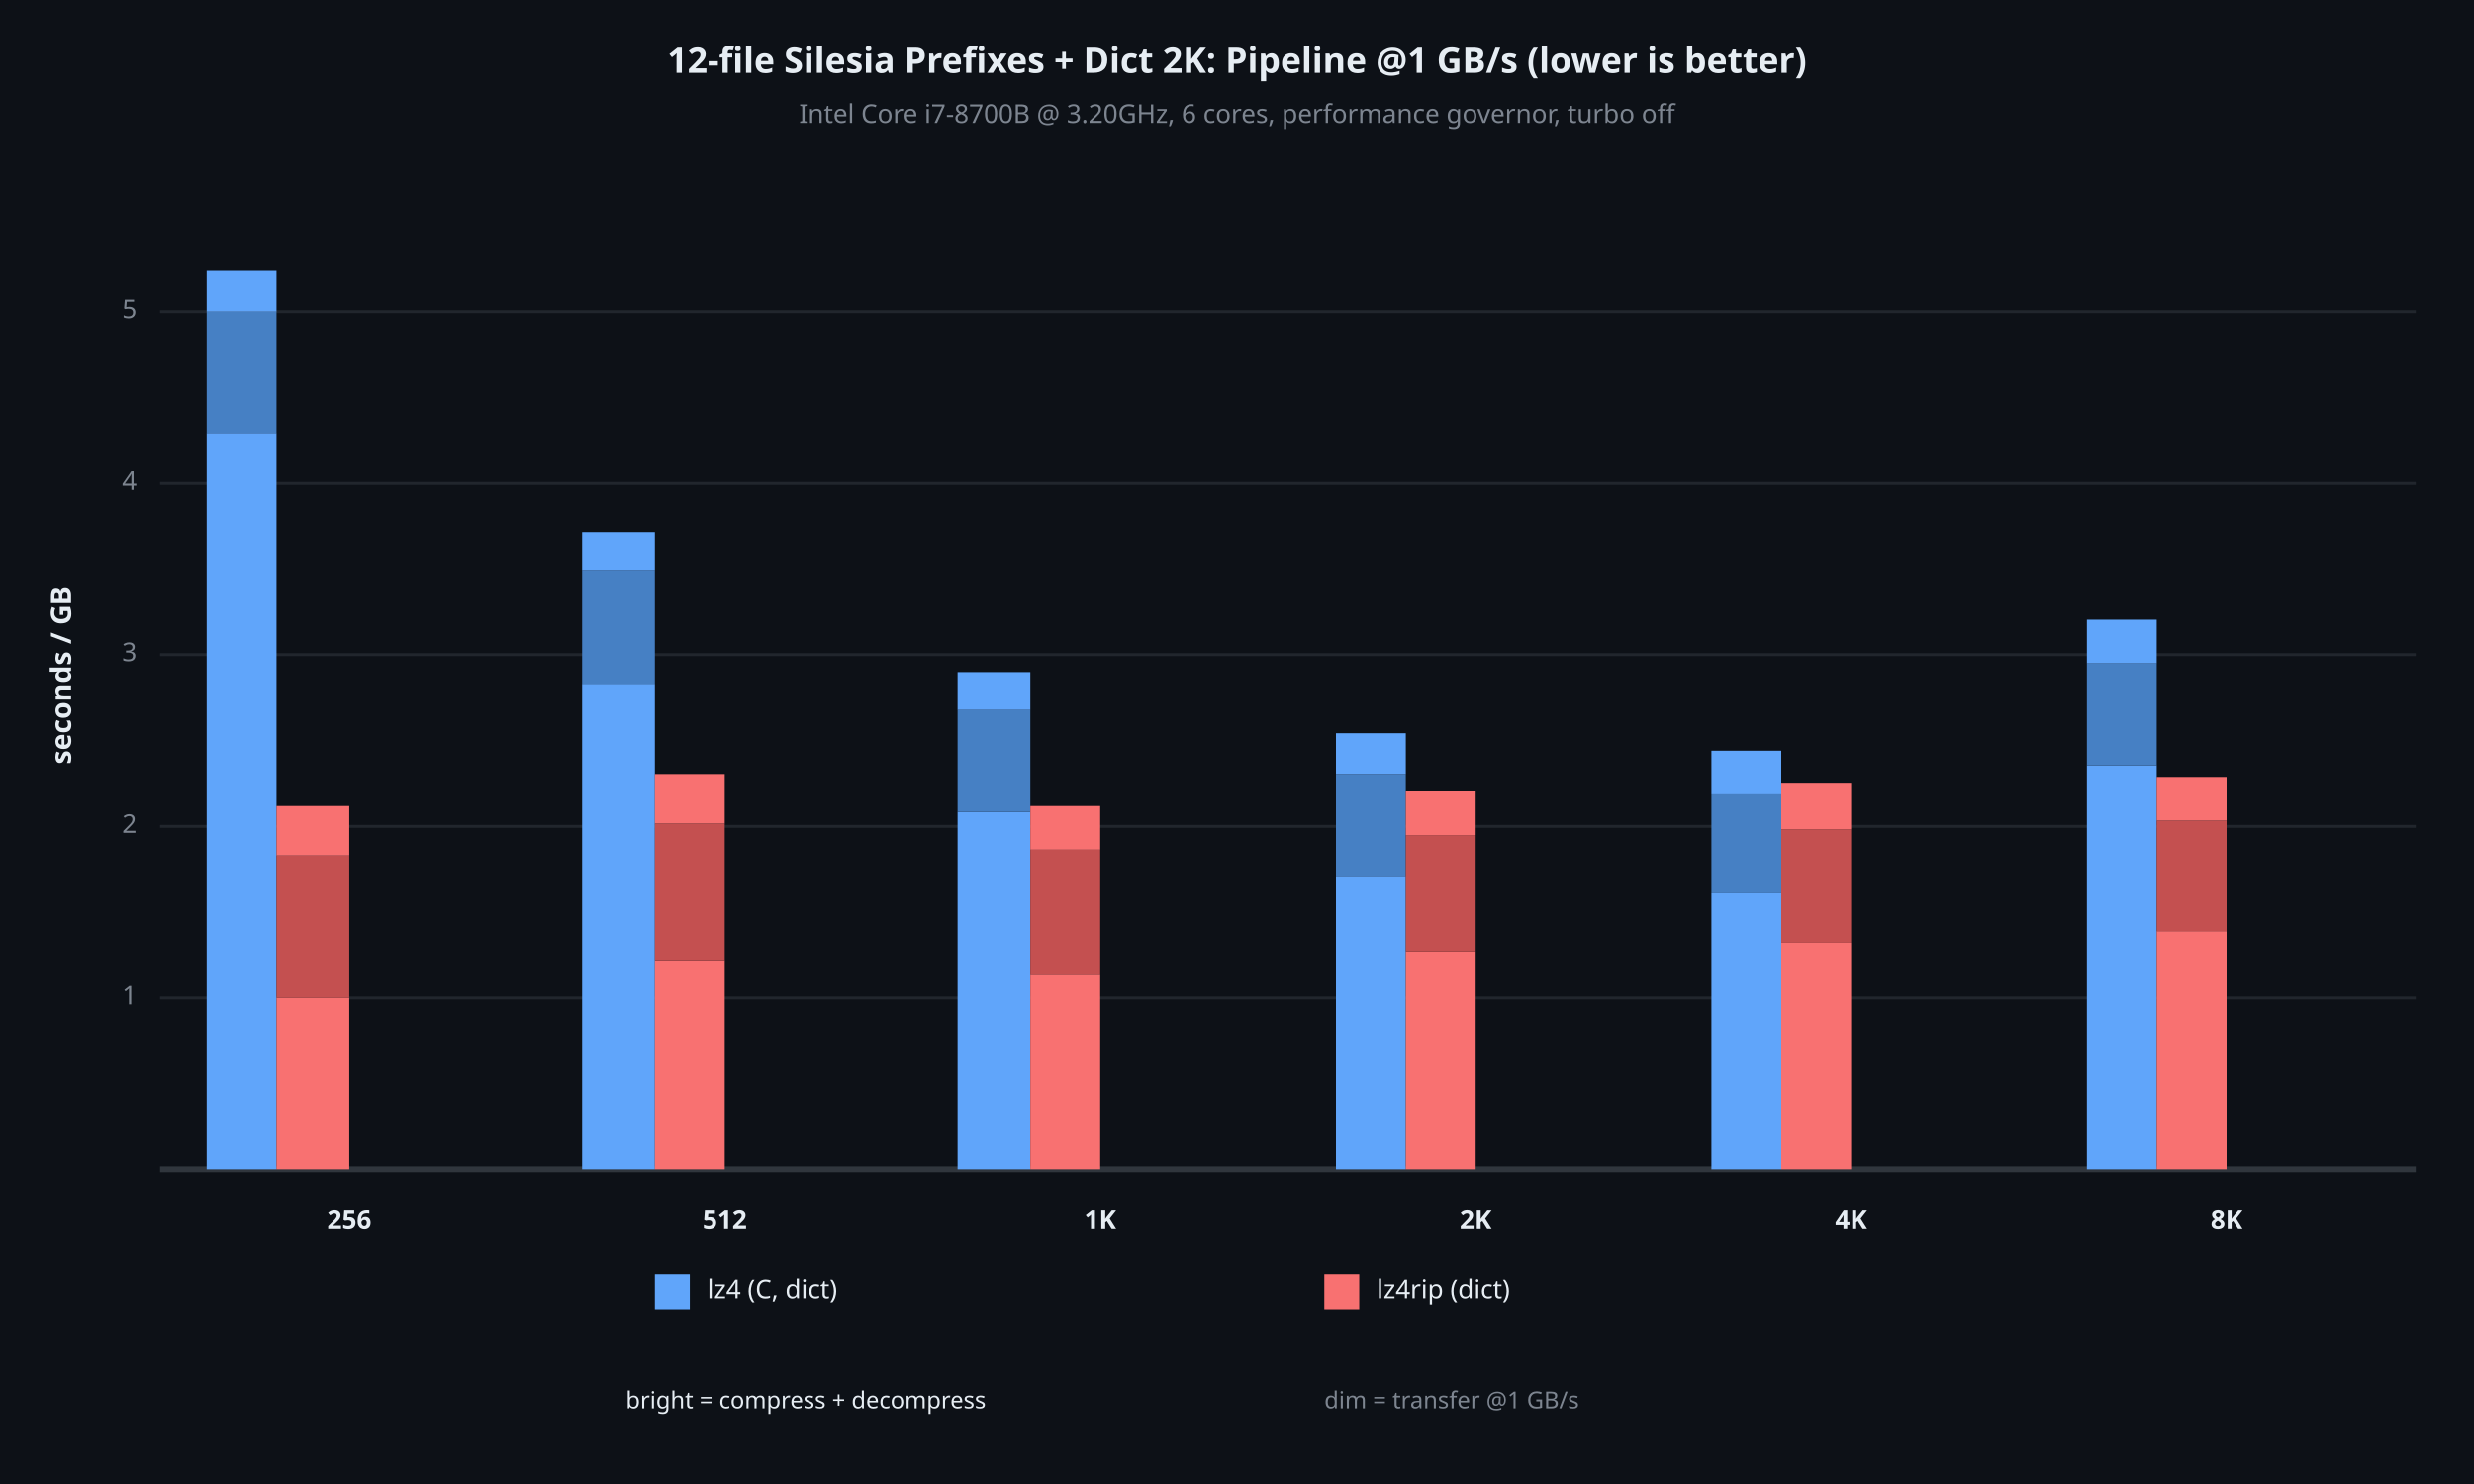
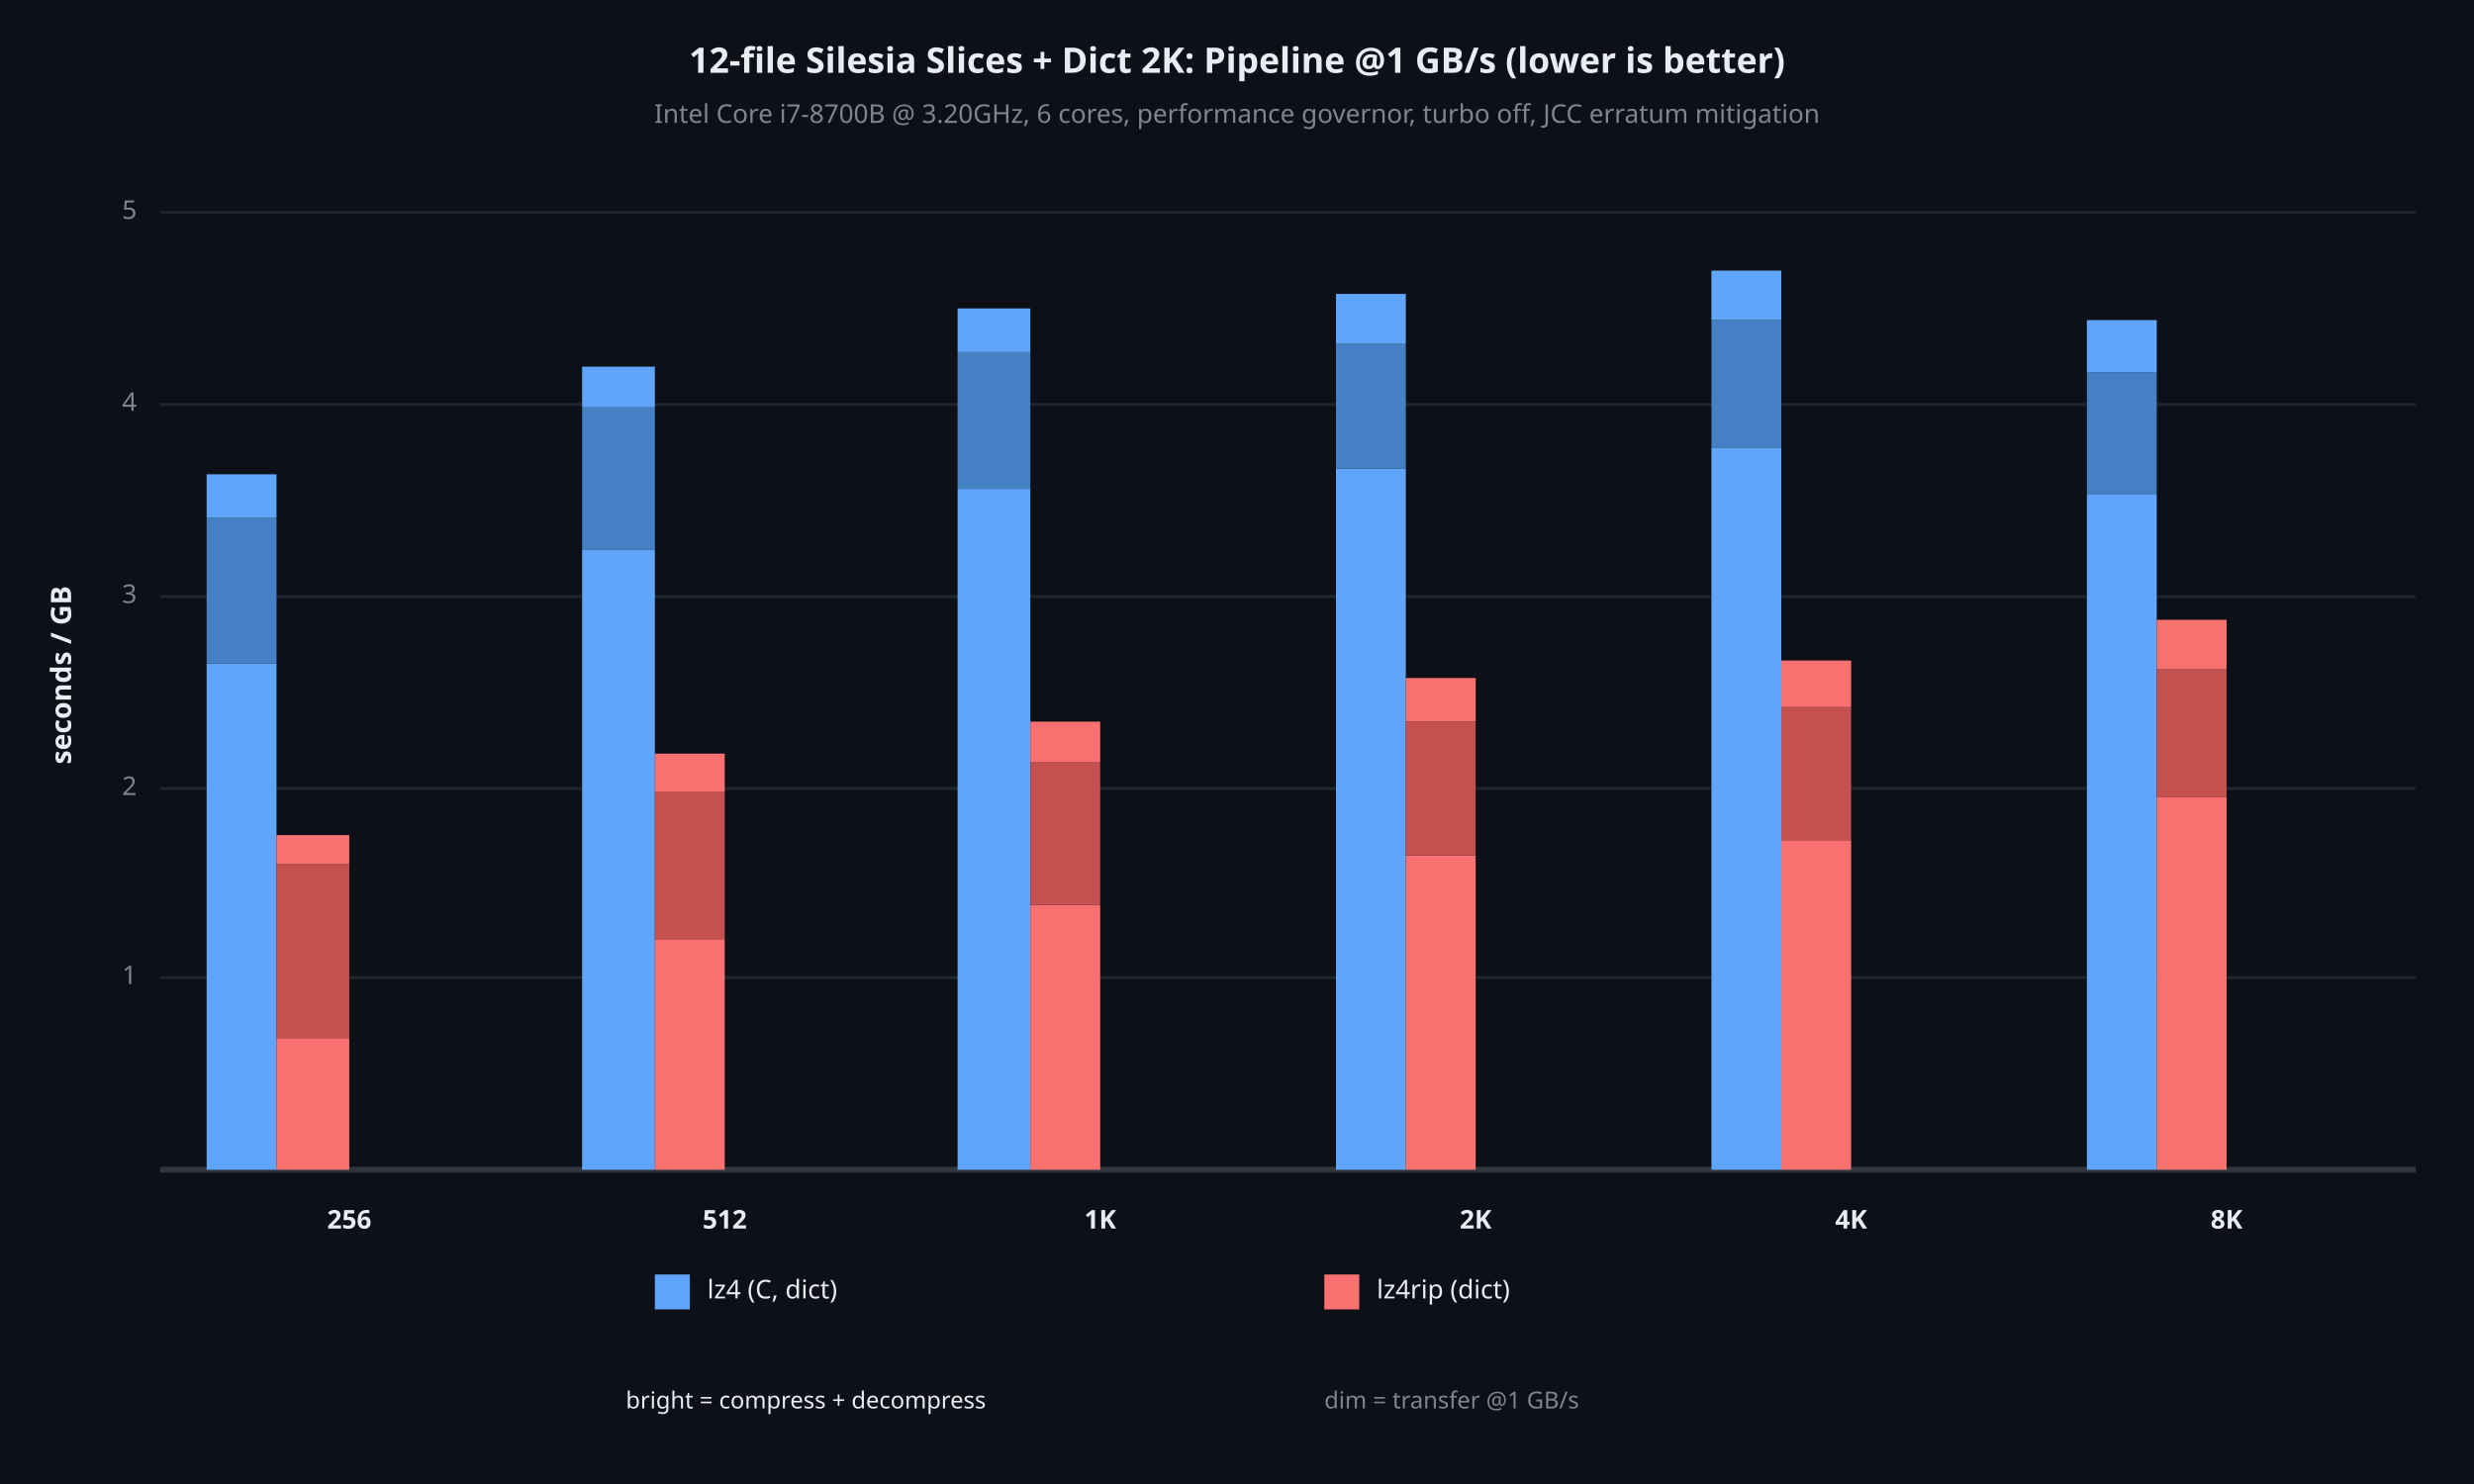
<svg xmlns="http://www.w3.org/2000/svg" viewBox="0 0 850 510" font-family="system-ui, -apple-system, sans-serif">
  <rect x="0" y="0" width="850" height="510" opacity="1" fill="#0D1117" stroke="none" />
  <text x="425" y="22" dy="0.5ex" text-anchor="middle" font-family="sans-serif" font-size="12.097" opacity="1" fill="#E6EDF3" font-weight="bold">
- 12-file Silesia Prefixes + Dict 2K: Pipeline @1 GB/s (lower is better)
+ 12-file Silesia Slices + Dict 2K: Pipeline @1 GB/s (lower is better)
</text>
  <text x="425" y="40" dy="0.5ex" text-anchor="middle" font-family="sans-serif" font-size="8.871" opacity="1" fill="#7D8590">
- Intel Core i7-8700B @ 3.20GHz, 6 cores, performance governor, turbo off
+ Intel Core i7-8700B @ 3.20GHz, 6 cores, performance governor, turbo off, JCC erratum mitigation
</text>
  <text x="22" y="232" dy="0.5ex" text-anchor="middle" font-family="sans-serif" font-size="9.677" opacity="1" fill="#E6EDF3" font-weight="bold" transform="rotate(270, 22, 232)">
seconds / GB
</text>
-   <polyline fill="none" opacity="1" stroke="#21262D" stroke-width="1" points="55,343 830,343 " />
-   <text x="47" y="343" dy="0.5ex" text-anchor="end" font-family="sans-serif" font-size="8.871" opacity="1" fill="#7D8590">
+   <polyline fill="none" opacity="1" stroke="#21262D" stroke-width="1" points="55,336 830,336 " />
+   <text x="47" y="336" dy="0.5ex" text-anchor="end" font-family="sans-serif" font-size="8.871" opacity="1" fill="#7D8590">
1
</text>
-   <polyline fill="none" opacity="1" stroke="#21262D" stroke-width="1" points="55,284 830,284 " />
-   <text x="47" y="284" dy="0.5ex" text-anchor="end" font-family="sans-serif" font-size="8.871" opacity="1" fill="#7D8590">
+   <polyline fill="none" opacity="1" stroke="#21262D" stroke-width="1" points="55,271 830,271 " />
+   <text x="47" y="271" dy="0.5ex" text-anchor="end" font-family="sans-serif" font-size="8.871" opacity="1" fill="#7D8590">
2
</text>
-   <polyline fill="none" opacity="1" stroke="#21262D" stroke-width="1" points="55,225 830,225 " />
-   <text x="47" y="225" dy="0.5ex" text-anchor="end" font-family="sans-serif" font-size="8.871" opacity="1" fill="#7D8590">
+   <polyline fill="none" opacity="1" stroke="#21262D" stroke-width="1" points="55,205 830,205 " />
+   <text x="47" y="205" dy="0.5ex" text-anchor="end" font-family="sans-serif" font-size="8.871" opacity="1" fill="#7D8590">
3
</text>
-   <polyline fill="none" opacity="1" stroke="#21262D" stroke-width="1" points="55,166 830,166 " />
-   <text x="47" y="166" dy="0.5ex" text-anchor="end" font-family="sans-serif" font-size="8.871" opacity="1" fill="#7D8590">
+   <polyline fill="none" opacity="1" stroke="#21262D" stroke-width="1" points="55,139 830,139 " />
+   <text x="47" y="139" dy="0.5ex" text-anchor="end" font-family="sans-serif" font-size="8.871" opacity="1" fill="#7D8590">
4
</text>
-   <polyline fill="none" opacity="1" stroke="#21262D" stroke-width="1" points="55,107 830,107 " />
-   <text x="47" y="107" dy="0.5ex" text-anchor="end" font-family="sans-serif" font-size="8.871" opacity="1" fill="#7D8590">
+   <polyline fill="none" opacity="1" stroke="#21262D" stroke-width="1" points="55,73 830,73 " />
+   <text x="47" y="73" dy="0.5ex" text-anchor="end" font-family="sans-serif" font-size="8.871" opacity="1" fill="#7D8590">
5
</text>
  <polyline fill="none" opacity="1" stroke="#30363D" stroke-width="2" points="55,402 830,402 " />
-   <rect x="71" y="149" width="24" height="253" opacity="1" fill="#60A5FA" stroke="none" />
-   <rect x="71" y="107" width="24" height="42" opacity="1" fill="#4680C4" stroke="none" />
-   <rect x="71" y="93" width="24" height="14" opacity="1" fill="#60A5FA" stroke="none" />
-   <rect x="95" y="343" width="25" height="59" opacity="1" fill="#F87171" stroke="none" />
-   <rect x="95" y="294" width="25" height="49" opacity="1" fill="#C45050" stroke="none" />
-   <rect x="95" y="277" width="25" height="17" opacity="1" fill="#F87171" stroke="none" />
+   <rect x="71" y="228" width="24" height="174" opacity="1" fill="#60A5FA" stroke="none" />
+   <rect x="71" y="178" width="24" height="50" opacity="1" fill="#4680C4" stroke="none" />
+   <rect x="71" y="163" width="24" height="15" opacity="1" fill="#60A5FA" stroke="none" />
+   <rect x="95" y="357" width="25" height="45" opacity="1" fill="#F87171" stroke="none" />
+   <rect x="95" y="297" width="25" height="60" opacity="1" fill="#C45050" stroke="none" />
+   <rect x="95" y="287" width="25" height="10" opacity="1" fill="#F87171" stroke="none" />
  <text x="120" y="420" dy="0.5ex" text-anchor="middle" font-family="sans-serif" font-size="8.871" opacity="1" fill="#E6EDF3" font-weight="bold">
256
</text>
-   <rect x="200" y="235" width="25" height="167" opacity="1" fill="#60A5FA" stroke="none" />
-   <rect x="200" y="196" width="25" height="39" opacity="1" fill="#4680C4" stroke="none" />
-   <rect x="200" y="183" width="25" height="13" opacity="1" fill="#60A5FA" stroke="none" />
-   <rect x="225" y="330" width="24" height="72" opacity="1" fill="#F87171" stroke="none" />
-   <rect x="225" y="283" width="24" height="47" opacity="1" fill="#C45050" stroke="none" />
-   <rect x="225" y="266" width="24" height="17" opacity="1" fill="#F87171" stroke="none" />
+   <rect x="200" y="189" width="25" height="213" opacity="1" fill="#60A5FA" stroke="none" />
+   <rect x="200" y="140" width="25" height="49" opacity="1" fill="#4680C4" stroke="none" />
+   <rect x="200" y="126" width="25" height="14" opacity="1" fill="#60A5FA" stroke="none" />
+   <rect x="225" y="323" width="24" height="79" opacity="1" fill="#F87171" stroke="none" />
+   <rect x="225" y="272" width="24" height="51" opacity="1" fill="#C45050" stroke="none" />
+   <rect x="225" y="259" width="24" height="13" opacity="1" fill="#F87171" stroke="none" />
  <text x="249" y="420" dy="0.5ex" text-anchor="middle" font-family="sans-serif" font-size="8.871" opacity="1" fill="#E6EDF3" font-weight="bold">
512
</text>
-   <rect x="329" y="279" width="25" height="123" opacity="1" fill="#60A5FA" stroke="none" />
-   <rect x="329" y="244" width="25" height="35" opacity="1" fill="#4680C4" stroke="none" />
-   <rect x="329" y="231" width="25" height="13" opacity="1" fill="#60A5FA" stroke="none" />
-   <rect x="354" y="335" width="24" height="67" opacity="1" fill="#F87171" stroke="none" />
-   <rect x="354" y="292" width="24" height="43" opacity="1" fill="#C45050" stroke="none" />
-   <rect x="354" y="277" width="24" height="15" opacity="1" fill="#F87171" stroke="none" />
+   <rect x="329" y="168" width="25" height="234" opacity="1" fill="#60A5FA" stroke="none" />
+   <rect x="329" y="121" width="25" height="47" opacity="1" fill="#4680C4" stroke="none" />
+   <rect x="329" y="106" width="25" height="15" opacity="1" fill="#60A5FA" stroke="none" />
+   <rect x="354" y="311" width="24" height="91" opacity="1" fill="#F87171" stroke="none" />
+   <rect x="354" y="262" width="24" height="49" opacity="1" fill="#C45050" stroke="none" />
+   <rect x="354" y="248" width="24" height="14" opacity="1" fill="#F87171" stroke="none" />
  <text x="378" y="420" dy="0.5ex" text-anchor="middle" font-family="sans-serif" font-size="8.871" opacity="1" fill="#E6EDF3" font-weight="bold">
1K
</text>
-   <rect x="459" y="301" width="24" height="101" opacity="1" fill="#60A5FA" stroke="none" />
-   <rect x="459" y="266" width="24" height="35" opacity="1" fill="#4680C4" stroke="none" />
-   <rect x="459" y="252" width="24" height="14" opacity="1" fill="#60A5FA" stroke="none" />
-   <rect x="483" y="327" width="24" height="75" opacity="1" fill="#F87171" stroke="none" />
-   <rect x="483" y="287" width="24" height="40" opacity="1" fill="#C45050" stroke="none" />
-   <rect x="483" y="272" width="24" height="15" opacity="1" fill="#F87171" stroke="none" />
+   <rect x="459" y="161" width="24" height="241" opacity="1" fill="#60A5FA" stroke="none" />
+   <rect x="459" y="118" width="24" height="43" opacity="1" fill="#4680C4" stroke="none" />
+   <rect x="459" y="101" width="24" height="17" opacity="1" fill="#60A5FA" stroke="none" />
+   <rect x="483" y="294" width="24" height="108" opacity="1" fill="#F87171" stroke="none" />
+   <rect x="483" y="248" width="24" height="46" opacity="1" fill="#C45050" stroke="none" />
+   <rect x="483" y="233" width="24" height="15" opacity="1" fill="#F87171" stroke="none" />
  <text x="507" y="420" dy="0.5ex" text-anchor="middle" font-family="sans-serif" font-size="8.871" opacity="1" fill="#E6EDF3" font-weight="bold">
2K
</text>
-   <rect x="588" y="307" width="24" height="95" opacity="1" fill="#60A5FA" stroke="none" />
-   <rect x="588" y="273" width="24" height="34" opacity="1" fill="#4680C4" stroke="none" />
-   <rect x="588" y="258" width="24" height="15" opacity="1" fill="#60A5FA" stroke="none" />
-   <rect x="612" y="324" width="24" height="78" opacity="1" fill="#F87171" stroke="none" />
-   <rect x="612" y="285" width="24" height="39" opacity="1" fill="#C45050" stroke="none" />
-   <rect x="612" y="269" width="24" height="16" opacity="1" fill="#F87171" stroke="none" />
+   <rect x="588" y="154" width="24" height="248" opacity="1" fill="#60A5FA" stroke="none" />
+   <rect x="588" y="110" width="24" height="44" opacity="1" fill="#4680C4" stroke="none" />
+   <rect x="588" y="93" width="24" height="17" opacity="1" fill="#60A5FA" stroke="none" />
+   <rect x="612" y="289" width="24" height="113" opacity="1" fill="#F87171" stroke="none" />
+   <rect x="612" y="243" width="24" height="46" opacity="1" fill="#C45050" stroke="none" />
+   <rect x="612" y="227" width="24" height="16" opacity="1" fill="#F87171" stroke="none" />
  <text x="636" y="420" dy="0.5ex" text-anchor="middle" font-family="sans-serif" font-size="8.871" opacity="1" fill="#E6EDF3" font-weight="bold">
4K
</text>
-   <rect x="717" y="263" width="24" height="139" opacity="1" fill="#60A5FA" stroke="none" />
-   <rect x="717" y="228" width="24" height="35" opacity="1" fill="#4680C4" stroke="none" />
-   <rect x="717" y="213" width="24" height="15" opacity="1" fill="#60A5FA" stroke="none" />
-   <rect x="741" y="320" width="24" height="82" opacity="1" fill="#F87171" stroke="none" />
-   <rect x="741" y="282" width="24" height="38" opacity="1" fill="#C45050" stroke="none" />
-   <rect x="741" y="267" width="24" height="15" opacity="1" fill="#F87171" stroke="none" />
+   <rect x="717" y="170" width="24" height="232" opacity="1" fill="#60A5FA" stroke="none" />
+   <rect x="717" y="128" width="24" height="42" opacity="1" fill="#4680C4" stroke="none" />
+   <rect x="717" y="110" width="24" height="18" opacity="1" fill="#60A5FA" stroke="none" />
+   <rect x="741" y="274" width="24" height="128" opacity="1" fill="#F87171" stroke="none" />
+   <rect x="741" y="230" width="24" height="44" opacity="1" fill="#C45050" stroke="none" />
+   <rect x="741" y="213" width="24" height="17" opacity="1" fill="#F87171" stroke="none" />
  <text x="765" y="420" dy="0.5ex" text-anchor="middle" font-family="sans-serif" font-size="8.871" opacity="1" fill="#E6EDF3" font-weight="bold">
8K
</text>
  <rect x="225" y="438" width="12" height="12" opacity="1" fill="#60A5FA" stroke="none" />
  <text x="243" y="444" dy="0.5ex" text-anchor="start" font-family="sans-serif" font-size="8.871" opacity="1" fill="#E6EDF3">
lz4 (C, dict)
</text>
  <rect x="455" y="438" width="12" height="12" opacity="1" fill="#F87171" stroke="none" />
  <text x="473" y="444" dy="0.5ex" text-anchor="start" font-family="sans-serif" font-size="8.871" opacity="1" fill="#E6EDF3">
lz4rip (dict)
</text>
  <text x="215" y="482" dy="0.5ex" text-anchor="start" font-family="sans-serif" font-size="8.065" opacity="1" fill="#E6EDF3">
bright = compress + decompress
</text>
  <text x="455" y="482" dy="0.5ex" text-anchor="start" font-family="sans-serif" font-size="8.065" opacity="1" fill="#7D8590">
dim = transfer @1 GB/s
</text>
</svg>
